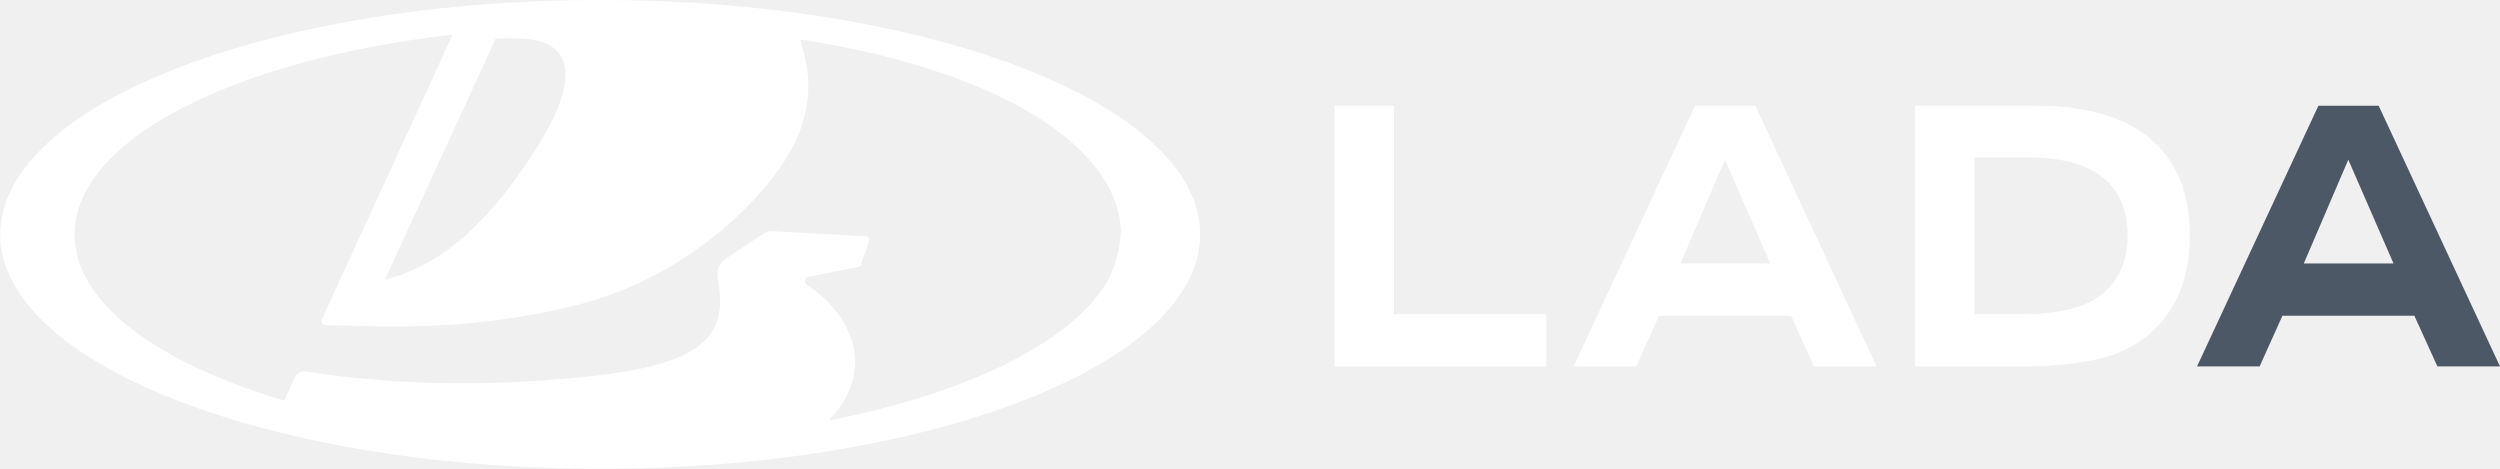
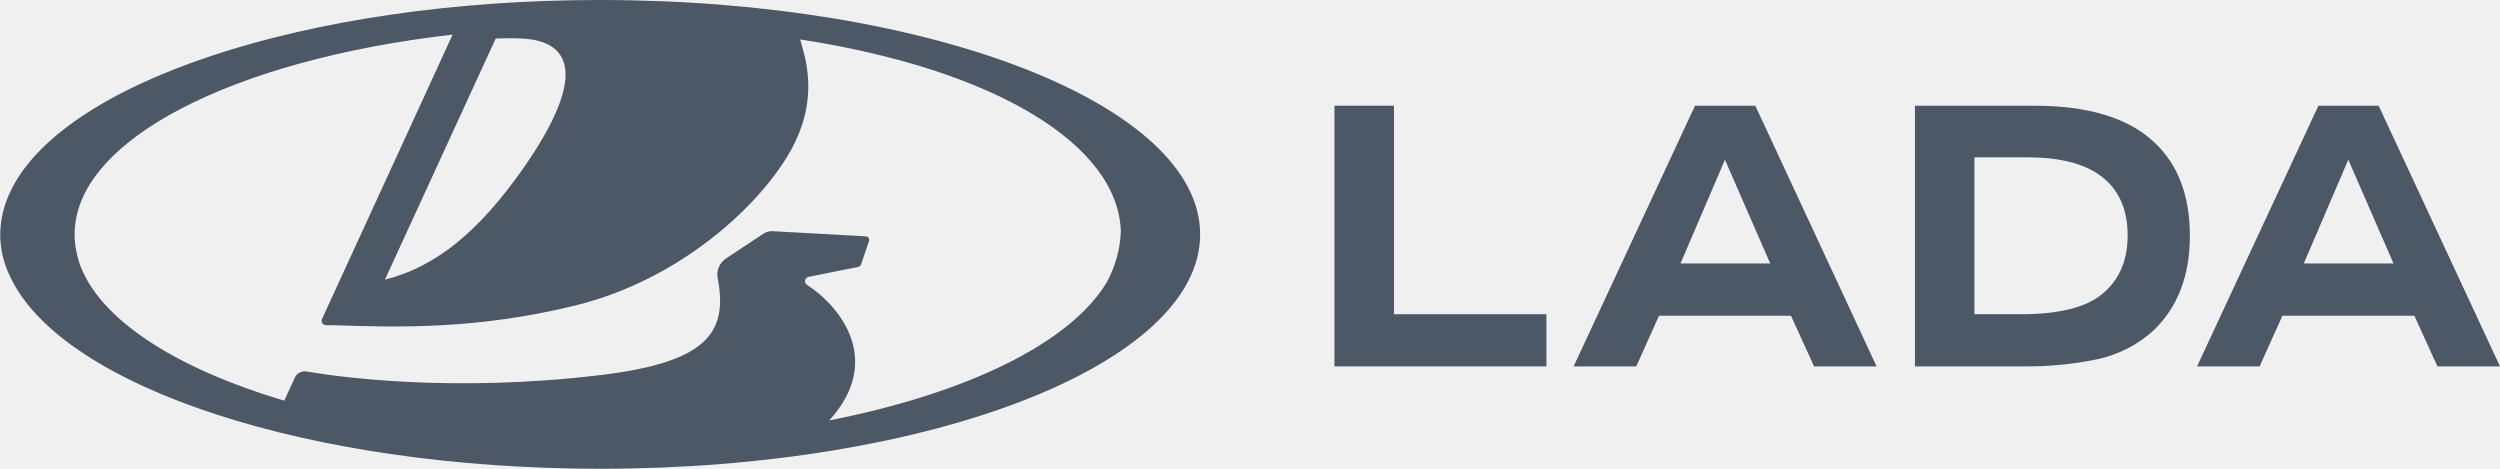
<svg xmlns="http://www.w3.org/2000/svg" viewBox="0 0 160 30" fill="none">
-   <path d="M38.404 0C19.499 0 3.785 5.34 0.615 12.37C0.223 13.205 0.018 14.112 0.014 15.03C0.018 15.936 0.226 16.83 0.623 17.65C0.623 17.675 0.649 17.7 0.659 17.725C0.669 17.75 0.713 17.837 0.741 17.892C4.191 24.792 19.746 30 38.417 30C59.622 30 76.809 23.284 76.809 15C76.809 6.716 59.609 0 38.404 0ZM35.558 3.176C36.903 4.403 36.072 7.07 33.502 10.755C30.643 14.835 27.898 17.077 24.635 17.899L31.725 2.468H31.753C33.566 2.388 34.792 2.485 35.558 3.176ZM51.643 18.218C51.604 18.194 51.572 18.16 51.55 18.12C51.528 18.081 51.517 18.037 51.517 17.991C51.517 17.929 51.538 17.867 51.579 17.818C51.62 17.769 51.677 17.735 51.74 17.722L54.936 17.079C54.975 17.071 55.011 17.053 55.041 17.026C55.071 17 55.093 16.967 55.105 16.93L55.62 15.411C55.63 15.379 55.632 15.346 55.627 15.312C55.622 15.279 55.609 15.248 55.589 15.22C55.57 15.193 55.544 15.17 55.514 15.153C55.484 15.137 55.451 15.127 55.416 15.125L49.445 14.796C49.241 14.786 49.039 14.84 48.869 14.95L46.476 16.536C46.268 16.672 46.106 16.863 46.009 17.087C45.912 17.311 45.885 17.558 45.931 17.797C46.599 21.287 45.285 23.184 38.399 24.009C29.011 25.131 21.828 24.147 19.692 23.788L19.623 23.775C19.471 23.749 19.315 23.773 19.179 23.843C19.043 23.913 18.935 24.025 18.872 24.162L18.193 25.642C11.124 23.541 6.217 20.355 5.034 16.705C5.034 16.693 5.034 16.683 5.034 16.673C5.001 16.57 4.972 16.466 4.944 16.361V16.339C4.831 15.898 4.774 15.446 4.775 14.992C4.775 8.937 14.97 3.827 28.916 2.221H28.964C28.964 2.221 21.823 17.78 20.607 20.42C20.588 20.462 20.58 20.508 20.584 20.553C20.587 20.599 20.602 20.643 20.628 20.682C20.653 20.721 20.688 20.753 20.729 20.775C20.771 20.798 20.817 20.81 20.864 20.811H21.26C25.45 20.953 30.515 21.103 36.843 19.545C43.568 17.887 48.645 13.128 50.589 9.665C52.56 6.15 51.432 3.45 51.213 2.525C63.622 4.43 71.56 9.229 71.735 14.81C71.69 15.95 71.381 17.064 70.83 18.071C68.501 21.955 61.882 25.176 53.072 26.906C56.54 23.102 53.825 19.642 51.643 18.226V18.218Z" fill="white" />
-   <path d="M89.215 6.766H85.405V23.448H98.971V20.11H89.215V6.766Z" fill="white" />
-   <path d="M108.481 6.766L100.713 23.448H104.721L106.176 20.207H114.623L116.101 23.448H120.101L112.34 6.766H108.481ZM110.397 10.221L113.294 16.862H107.551L110.397 10.221Z" fill="white" />
-   <path d="M130.198 6.766H122.556V23.448H129.532C131.102 23.464 132.668 23.312 134.203 22.997C135.566 22.709 136.823 22.066 137.838 21.137C139.381 19.642 140.152 17.631 140.152 15.107C140.152 12.518 139.39 10.516 137.866 9.102C136.211 7.544 133.655 6.766 130.198 6.766ZM134.522 18.834C133.473 19.686 131.745 20.112 129.337 20.11H126.363V10.071H129.779C132.007 10.071 133.654 10.54 134.72 11.477C135.687 12.33 136.17 13.527 136.17 15.07C136.17 16.685 135.621 17.94 134.522 18.834Z" fill="white" />
+   <path d="M38.404 0C19.499 0 3.785 5.34 0.615 12.37C0.223 13.205 0.018 14.112 0.014 15.03C0.018 15.936 0.226 16.83 0.623 17.65C0.623 17.675 0.649 17.7 0.659 17.725C0.669 17.75 0.713 17.837 0.741 17.892C4.191 24.792 19.746 30 38.417 30C59.622 30 76.809 23.284 76.809 15C76.809 6.716 59.609 0 38.404 0ZM35.558 3.176C36.903 4.403 36.072 7.07 33.502 10.755C30.643 14.835 27.898 17.077 24.635 17.899L31.725 2.468H31.753C33.566 2.388 34.792 2.485 35.558 3.176ZM51.643 18.218C51.604 18.194 51.572 18.16 51.55 18.12C51.528 18.081 51.517 18.037 51.517 17.991C51.517 17.929 51.538 17.867 51.579 17.818C51.62 17.769 51.677 17.735 51.74 17.722L54.936 17.079C54.975 17.071 55.011 17.053 55.041 17.026C55.071 17 55.093 16.967 55.105 16.93L55.62 15.411C55.63 15.379 55.632 15.346 55.627 15.312C55.622 15.279 55.609 15.248 55.589 15.22C55.57 15.193 55.544 15.17 55.514 15.153C55.484 15.137 55.451 15.127 55.416 15.125L49.445 14.796C49.241 14.786 49.039 14.84 48.869 14.95L46.476 16.536C46.268 16.672 46.106 16.863 46.009 17.087C45.912 17.311 45.885 17.558 45.931 17.797C46.599 21.287 45.285 23.184 38.399 24.009C29.011 25.131 21.828 24.147 19.692 23.788L19.623 23.775C19.471 23.749 19.315 23.773 19.179 23.843C19.043 23.913 18.935 24.025 18.872 24.162L18.193 25.642C11.124 23.541 6.217 20.355 5.034 16.705C5.034 16.693 5.034 16.683 5.034 16.673C5.001 16.57 4.972 16.466 4.944 16.361V16.339C4.831 15.898 4.774 15.446 4.775 14.992C4.775 8.937 14.97 3.827 28.916 2.221H28.964C28.964 2.221 21.823 17.78 20.607 20.42C20.588 20.462 20.58 20.508 20.584 20.553C20.587 20.599 20.602 20.643 20.628 20.682C20.653 20.721 20.688 20.753 20.729 20.775C20.771 20.798 20.817 20.81 20.864 20.811H21.26C25.45 20.953 30.515 21.103 36.843 19.545C43.568 17.887 48.645 13.128 50.589 9.665C52.56 6.15 51.432 3.45 51.213 2.525C63.622 4.43 71.56 9.229 71.735 14.81C71.69 15.95 71.381 17.064 70.83 18.071C68.501 21.955 61.882 25.176 53.072 26.906C56.54 23.102 53.825 19.642 51.643 18.226V18.218Z" fill="#4c5865" />
+   <path d="M89.215 6.766H85.405V23.448H98.971V20.11H89.215V6.766Z" fill="#4c5865" />
+   <path d="M108.481 6.766L100.713 23.448H104.721L106.176 20.207H114.623L116.101 23.448H120.101L112.34 6.766H108.481ZM110.397 10.221L113.294 16.862H107.551L110.397 10.221Z" fill="#4c5865" />
+   <path d="M130.198 6.766H122.556V23.448H129.532C131.102 23.464 132.668 23.312 134.203 22.997C135.566 22.709 136.823 22.066 137.838 21.137C139.381 19.642 140.152 17.631 140.152 15.107C140.152 12.518 139.39 10.516 137.866 9.102C136.211 7.544 133.655 6.766 130.198 6.766ZM134.522 18.834C133.473 19.686 131.745 20.112 129.337 20.11H126.363V10.071H129.779C132.007 10.071 133.654 10.54 134.72 11.477C135.687 12.33 136.17 13.527 136.17 15.07C136.17 16.685 135.621 17.94 134.522 18.834Z" fill="#4c5865" />
  <path d="M155.993 23.448H159.998L152.234 6.766H148.378L140.612 23.448H144.617L146.075 20.207H154.52L155.993 23.448ZM150.291 10.221L153.185 16.862H147.443L150.291 10.221Z" fill="#4c5865" />
</svg>
